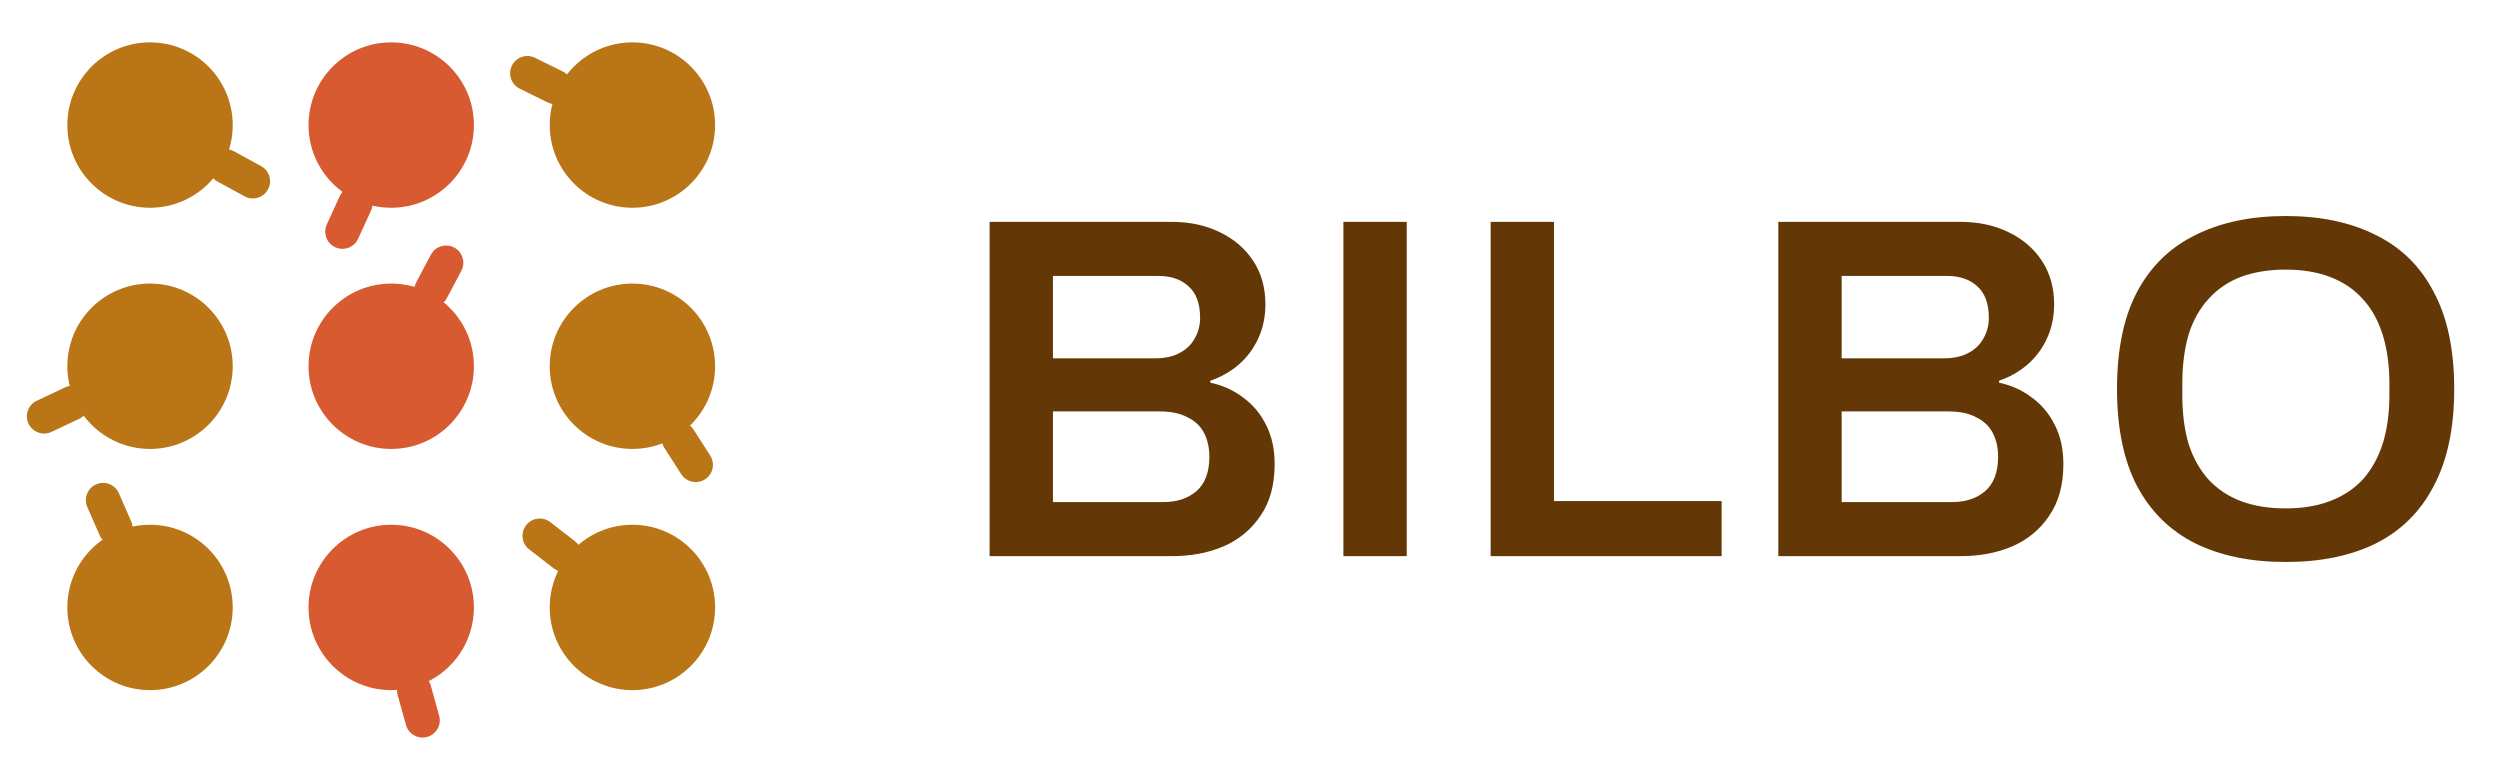
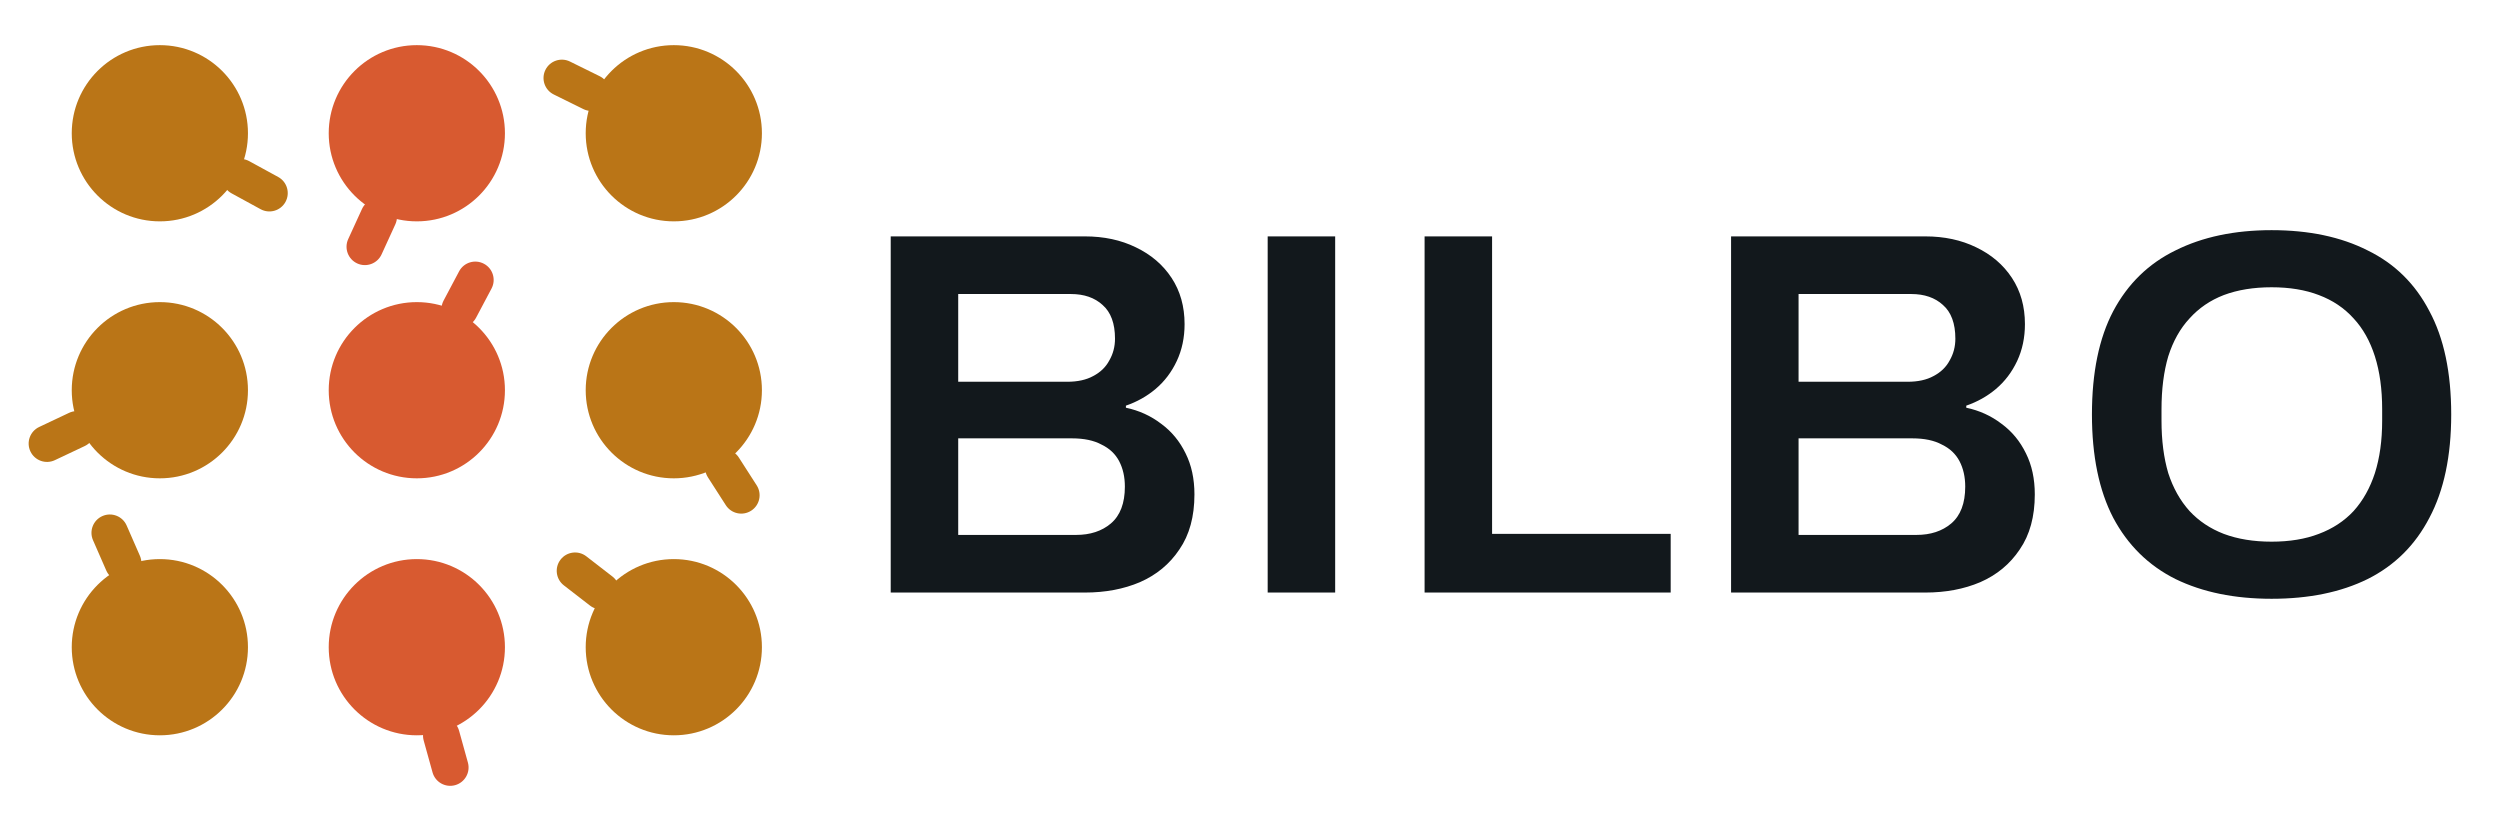
- <svg xmlns="http://www.w3.org/2000/svg" width="472" height="148" viewBox="0 0 472 148" fill="none">
+ <svg xmlns="http://www.w3.org/2000/svg" width="443" height="148" viewBox="0 0 443 148" fill="none">
  <g id="Export grid">
    <g id="bilbo-lockup-grid">
      <g id="Group">
        <circle id="Head" cx="28.326" cy="23.612" r="15.612" fill="#BA7517" />
        <rect id="Tail direction" x="41.303" y="26.995" width="12.36" height="6.505" rx="3.253" transform="rotate(28.6479 41.3034 26.9954)" fill="#BA7517" />
        <circle id="Head_2" cx="73.862" cy="23.612" r="15.612" fill="#D85A30" />
        <rect id="Tail direction_2" x="71.406" y="36.796" width="12.36" height="6.505" rx="3.253" transform="rotate(114.592 71.4059 36.7961)" fill="#D85A30" />
        <circle id="Head_3" cx="119.399" cy="23.612" r="15.612" fill="#BA7517" />
        <rect id="Tail direction_3" x="106.292" y="20.772" width="12.36" height="6.505" rx="3.253" transform="rotate(-153.735 106.292 20.7717)" fill="#BA7517" />
        <circle id="Head_4" cx="28.326" cy="69.148" r="15.612" fill="#BA7517" />
        <rect id="Tail direction_4" x="17.954" y="77.649" width="12.36" height="6.505" rx="3.253" transform="rotate(154.699 17.9543 77.6492)" fill="#BA7517" />
        <circle id="Head_5" cx="73.862" cy="69.148" r="15.612" fill="#D85A30" />
        <rect id="Tail direction_5" x="77.085" y="56.13" width="12.36" height="6.505" rx="3.253" transform="rotate(-62.0619 77.0845 56.1304)" fill="#D85A30" />
        <circle id="Head_6" cx="119.399" cy="69.148" r="15.612" fill="#BA7517" />
        <rect id="Tail direction_6" x="129.165" y="78.339" width="12.36" height="6.505" rx="3.253" transform="rotate(57.2958 129.165 78.3389)" fill="#BA7517" />
        <circle id="Head_7" cx="28.326" cy="114.684" r="15.612" fill="#BA7517" />
        <rect id="Tail direction_7" x="20.132" y="104.068" width="12.36" height="6.505" rx="3.253" transform="rotate(-113.628 20.132 104.068)" fill="#BA7517" />
        <circle id="Head_8" cx="73.862" cy="114.684" r="15.612" fill="#D85A30" />
        <rect id="Tail direction_8" x="80.477" y="126.351" width="12.36" height="6.505" rx="3.253" transform="rotate(74.4845 80.4768 126.351)" fill="#D85A30" />
        <circle id="Head_9" cx="119.399" cy="114.684" r="15.612" fill="#BA7517" />
        <rect id="Tail direction_9" x="107.118" y="109.297" width="12.36" height="6.505" rx="3.253" transform="rotate(-142.276 107.118 109.297)" fill="#BA7517" />
      </g>
-       <path id="BILBO" d="M186.835 105V41.888H221.243C224.616 41.888 227.622 42.532 230.259 43.82C232.958 45.108 235.074 46.917 236.607 49.248C238.14 51.579 238.907 54.308 238.907 57.436C238.907 59.828 238.447 62.005 237.527 63.968C236.607 65.931 235.35 67.587 233.755 68.936C232.222 70.224 230.474 71.205 228.511 71.88V72.248C230.842 72.739 232.927 73.689 234.767 75.1C236.607 76.449 238.048 78.197 239.091 80.344C240.134 82.429 240.655 84.852 240.655 87.612C240.655 91.537 239.766 94.788 237.987 97.364C236.27 99.94 233.939 101.872 230.995 103.16C228.112 104.387 224.862 105 221.243 105H186.835ZM198.795 94.788H219.679C222.194 94.788 224.248 94.113 225.843 92.764C227.499 91.353 228.327 89.176 228.327 86.232C228.327 84.515 227.99 83.012 227.315 81.724C226.64 80.436 225.598 79.455 224.187 78.78C222.838 78.044 221.09 77.676 218.943 77.676H198.795V94.788ZM198.795 67.648H218.115C219.955 67.648 221.488 67.311 222.715 66.636C224.003 65.961 224.954 65.041 225.567 63.876C226.242 62.711 226.579 61.423 226.579 60.012C226.579 57.313 225.843 55.32 224.371 54.032C222.96 52.744 221.09 52.1 218.759 52.1H198.795V67.648ZM253.632 105V41.888H265.592V105H253.632ZM281.437 105V41.888H293.397V94.604H325.045V105H281.437ZM335.746 105V41.888H370.154C373.527 41.888 376.532 42.532 379.17 43.82C381.868 45.108 383.984 46.917 385.518 49.248C387.051 51.579 387.818 54.308 387.818 57.436C387.818 59.828 387.358 62.005 386.438 63.968C385.518 65.931 384.26 67.587 382.666 68.936C381.132 70.224 379.384 71.205 377.422 71.88V72.248C379.752 72.739 381.838 73.689 383.678 75.1C385.518 76.449 386.959 78.197 388.002 80.344C389.044 82.429 389.566 84.852 389.566 87.612C389.566 91.537 388.676 94.788 386.898 97.364C385.18 99.94 382.85 101.872 379.906 103.16C377.023 104.387 373.772 105 370.154 105H335.746ZM347.706 94.788H368.59C371.104 94.788 373.159 94.113 374.754 92.764C376.41 91.353 377.238 89.176 377.238 86.232C377.238 84.515 376.9 83.012 376.226 81.724C375.551 80.436 374.508 79.455 373.098 78.78C371.748 78.044 370 77.676 367.854 77.676H347.706V94.788ZM347.706 67.648H367.026C368.866 67.648 370.399 67.311 371.626 66.636C372.914 65.961 373.864 65.041 374.478 63.876C375.152 62.711 375.49 61.423 375.49 60.012C375.49 57.313 374.754 55.32 373.282 54.032C371.871 52.744 370 52.1 367.67 52.1H347.706V67.648ZM431.523 106.104C424.96 106.104 419.287 104.939 414.503 102.608C409.719 100.216 406.039 96.597 403.463 91.752C400.948 86.907 399.691 80.804 399.691 73.444C399.691 66.023 400.948 59.92 403.463 55.136C406.039 50.291 409.719 46.703 414.503 44.372C419.287 41.98 424.96 40.784 431.523 40.784C438.147 40.784 443.82 41.98 448.543 44.372C453.327 46.703 456.976 50.291 459.491 55.136C462.067 59.92 463.355 66.023 463.355 73.444C463.355 80.804 462.067 86.907 459.491 91.752C456.976 96.597 453.327 100.216 448.543 102.608C443.82 104.939 438.147 106.104 431.523 106.104ZM431.523 95.984C434.712 95.984 437.503 95.524 439.895 94.604C442.348 93.684 444.403 92.335 446.059 90.556C447.715 88.716 448.972 86.477 449.831 83.84C450.689 81.141 451.119 78.044 451.119 74.548V72.524C451.119 68.967 450.689 65.839 449.831 63.14C448.972 60.441 447.715 58.203 446.059 56.424C444.403 54.584 442.348 53.204 439.895 52.284C437.503 51.364 434.712 50.904 431.523 50.904C428.333 50.904 425.512 51.364 423.059 52.284C420.667 53.204 418.643 54.584 416.987 56.424C415.331 58.203 414.073 60.441 413.215 63.14C412.417 65.839 412.019 68.967 412.019 72.524V74.548C412.019 78.044 412.417 81.141 413.215 83.84C414.073 86.477 415.331 88.716 416.987 90.556C418.643 92.335 420.667 93.684 423.059 94.604C425.512 95.524 428.333 95.984 431.523 95.984Z" fill="#633806" />
+       <path id="BILBO" d="M186.835 105V41.888H221.243C224.616 41.888 227.622 42.532 230.259 43.82C232.958 45.108 235.074 46.917 236.607 49.248C238.14 51.579 238.907 54.308 238.907 57.436C238.907 59.828 238.447 62.005 237.527 63.968C236.607 65.931 235.35 67.587 233.755 68.936C232.222 70.224 230.474 71.205 228.511 71.88V72.248C230.842 72.739 232.927 73.689 234.767 75.1C236.607 76.449 238.048 78.197 239.091 80.344C240.134 82.429 240.655 84.852 240.655 87.612C240.655 91.537 239.766 94.788 237.987 97.364C236.27 99.94 233.939 101.872 230.995 103.16C228.112 104.387 224.862 105 221.243 105H186.835ZM198.795 94.788H219.679C222.194 94.788 224.248 94.113 225.843 92.764C227.499 91.353 228.327 89.176 228.327 86.232C228.327 84.515 227.99 83.012 227.315 81.724C226.64 80.436 225.598 79.455 224.187 78.78C222.838 78.044 221.09 77.676 218.943 77.676H198.795V94.788ZM198.795 67.648H218.115C219.955 67.648 221.488 67.311 222.715 66.636C224.003 65.961 224.954 65.041 225.567 63.876C226.242 62.711 226.579 61.423 226.579 60.012C226.579 57.313 225.843 55.32 224.371 54.032C222.96 52.744 221.09 52.1 218.759 52.1H198.795V67.648ZM253.632 105V41.888H265.592V105H253.632ZM281.437 105V41.888H293.397V94.604H325.045V105H281.437ZM335.746 105V41.888H370.154C373.527 41.888 376.532 42.532 379.17 43.82C381.868 45.108 383.984 46.917 385.518 49.248C387.051 51.579 387.818 54.308 387.818 57.436C387.818 59.828 387.358 62.005 386.438 63.968C385.518 65.931 384.26 67.587 382.666 68.936C381.132 70.224 379.384 71.205 377.422 71.88V72.248C379.752 72.739 381.838 73.689 383.678 75.1C385.518 76.449 386.959 78.197 388.002 80.344C389.044 82.429 389.566 84.852 389.566 87.612C389.566 91.537 388.676 94.788 386.898 97.364C385.18 99.94 382.85 101.872 379.906 103.16C377.023 104.387 373.772 105 370.154 105H335.746ZM347.706 94.788H368.59C371.104 94.788 373.159 94.113 374.754 92.764C376.41 91.353 377.238 89.176 377.238 86.232C377.238 84.515 376.9 83.012 376.226 81.724C375.551 80.436 374.508 79.455 373.098 78.78C371.748 78.044 370 77.676 367.854 77.676H347.706V94.788ZM347.706 67.648H367.026C368.866 67.648 370.399 67.311 371.626 66.636C372.914 65.961 373.864 65.041 374.478 63.876C375.152 62.711 375.49 61.423 375.49 60.012C375.49 57.313 374.754 55.32 373.282 54.032C371.871 52.744 370 52.1 367.67 52.1H347.706V67.648ZM431.523 106.104C424.96 106.104 419.287 104.939 414.503 102.608C409.719 100.216 406.039 96.597 403.463 91.752C400.948 86.907 399.691 80.804 399.691 73.444C399.691 66.023 400.948 59.92 403.463 55.136C406.039 50.291 409.719 46.703 414.503 44.372C419.287 41.98 424.96 40.784 431.523 40.784C438.147 40.784 443.82 41.98 448.543 44.372C453.327 46.703 456.976 50.291 459.491 55.136C462.067 59.92 463.355 66.023 463.355 73.444C463.355 80.804 462.067 86.907 459.491 91.752C456.976 96.597 453.327 100.216 448.543 102.608C443.82 104.939 438.147 106.104 431.523 106.104ZM431.523 95.984C434.712 95.984 437.503 95.524 439.895 94.604C442.348 93.684 444.403 92.335 446.059 90.556C447.715 88.716 448.972 86.477 449.831 83.84C450.689 81.141 451.119 78.044 451.119 74.548V72.524C451.119 68.967 450.689 65.839 449.831 63.14C448.972 60.441 447.715 58.203 446.059 56.424C444.403 54.584 442.348 53.204 439.895 52.284C437.503 51.364 434.712 50.904 431.523 50.904C428.333 50.904 425.512 51.364 423.059 52.284C420.667 53.204 418.643 54.584 416.987 56.424C415.331 58.203 414.073 60.441 413.215 63.14C412.417 65.839 412.019 68.967 412.019 72.524V74.548C412.019 78.044 412.417 81.141 413.215 83.84C414.073 86.477 415.331 88.716 416.987 90.556C418.643 92.335 420.667 93.684 423.059 94.604C425.512 95.524 428.333 95.984 431.523 95.984Z" fill="#12181C" transform="translate(-29,0)" />
    </g>
  </g>
</svg>
